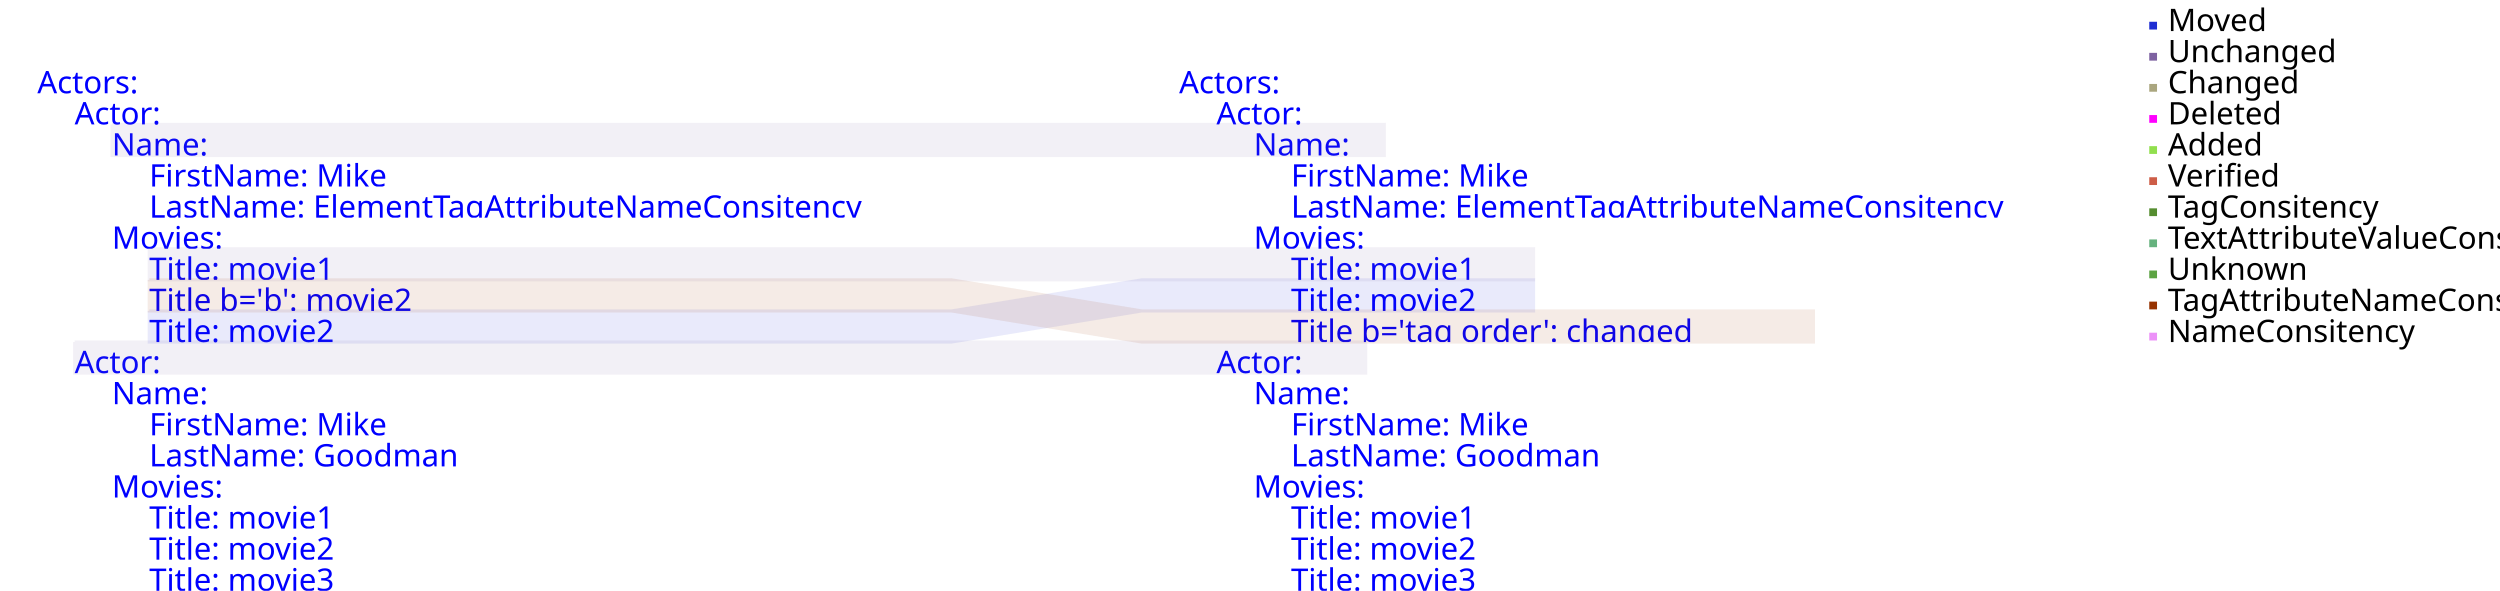
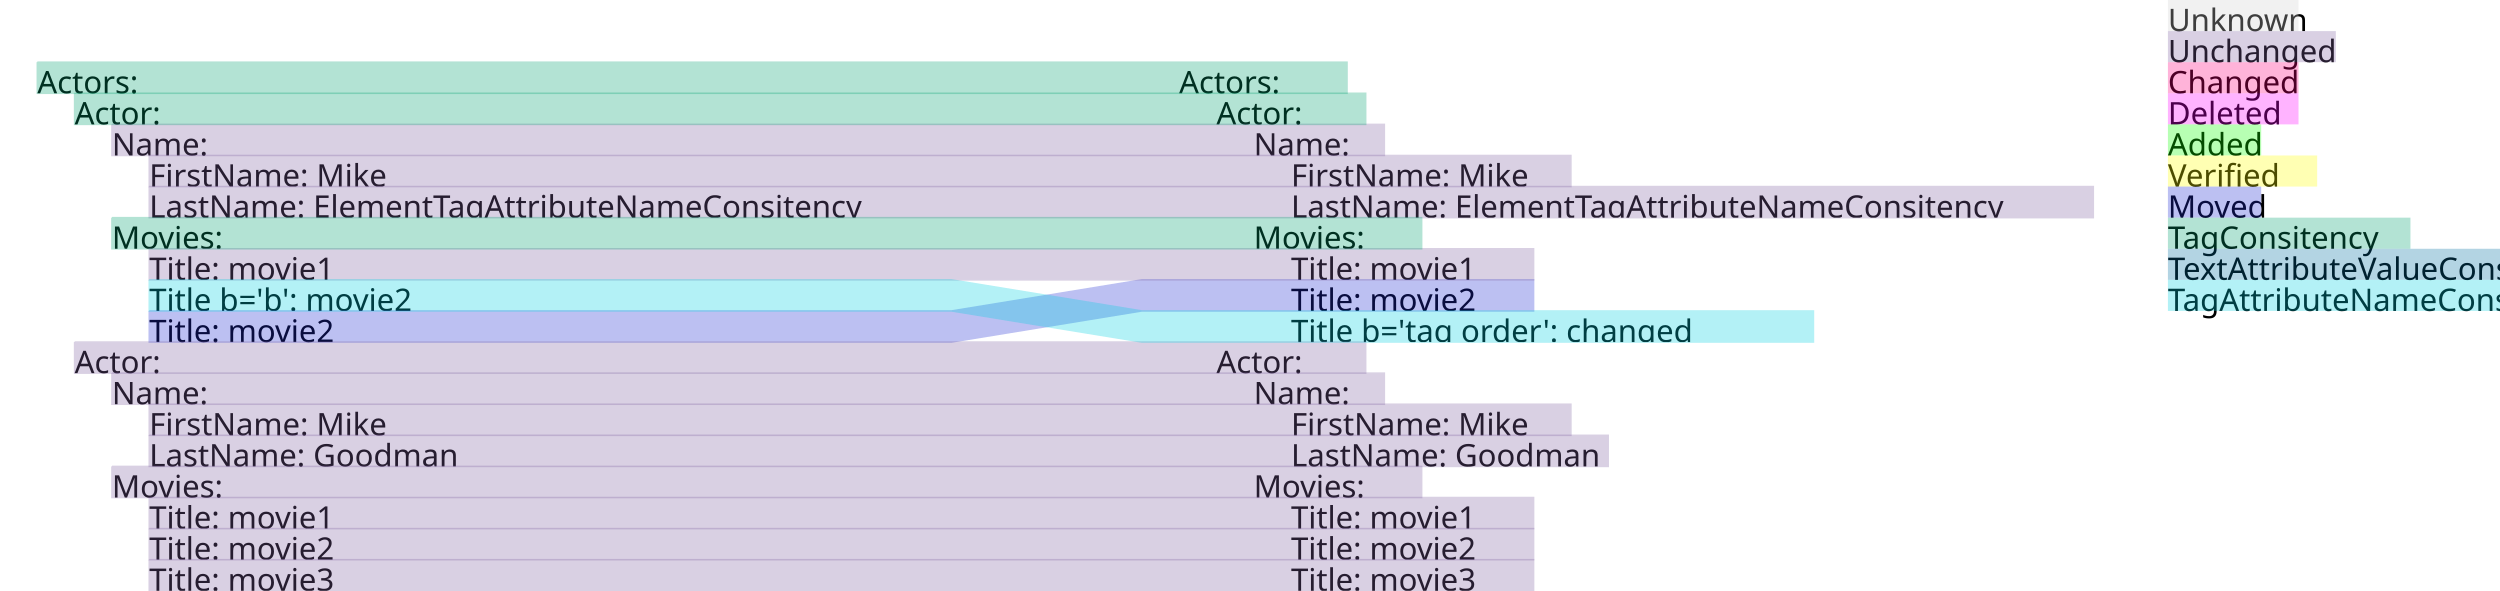
<svg xmlns="http://www.w3.org/2000/svg" baseProfile="full" height="190.0" version="1.1" viewBox="0,0,804.0,190.0" width="804.0">
  <defs />
  <svg baseProfile="full" height="100%" version="1.1" width="100%" x="0" y="0">
    <defs />
    <svg height="10.0" viewBox="0,0,54.0,10.0" width="54.0" x="12.0" y="20.0">
      <defs />
      <text font-family="Lucida Console" font-size="10" x="0" y="0">
-         <tspan fill="rgb(0,0,255)" x="0" y="10.0">Actors:  
+         <tspan fill="black" x="0" y="10.0">Actors:  
</tspan>
      </text>
    </svg>
    <svg height="10.0" viewBox="0,0,48.0,10.0" width="48.0" x="24.0" y="30.0">
      <defs />
      <text font-family="Lucida Console" font-size="10" x="0" y="0">
-         <tspan fill="rgb(0,0,255)" x="0" y="10.0">Actor:  
+         <tspan fill="black" x="0" y="10.0">Actor:  
</tspan>
      </text>
    </svg>
    <svg height="10.0" viewBox="0,0,42.0,10.0" width="42.0" x="36.0" y="40.0">
      <defs />
      <text font-family="Lucida Console" font-size="10" x="0" y="0">
-         <tspan fill="rgb(0,0,255)" x="0" y="10.0">Name:  
+         <tspan fill="black" x="0" y="10.0">Name:  
</tspan>
      </text>
    </svg>
    <svg height="10.0" viewBox="0,0,90.0,10.0" width="90.0" x="48.0" y="50.0">
      <defs />
      <text font-family="Lucida Console" font-size="10" x="0" y="0">
-         <tspan fill="rgb(0,0,255)" x="0" y="10.0">FirstName: Mike</tspan>
+         <tspan fill="black" x="0" y="10.0">FirstName: Mike</tspan>
      </text>
    </svg>
    <svg height="10.0" viewBox="0,0,258.0,10.0" width="258.0" x="48.0" y="60.0">
      <defs />
      <text font-family="Lucida Console" font-size="10" x="0" y="0">
-         <tspan fill="rgb(0,0,255)" x="0" y="10.0">LastName: ElementTagAttributeNameConsitency</tspan>
+         <tspan fill="black" x="0" y="10.0">LastName: ElementTagAttributeNameConsitency</tspan>
      </text>
    </svg>
    <svg height="10.0" viewBox="0,0,54.0,10.0" width="54.0" x="36.0" y="70.0">
      <defs />
      <text font-family="Lucida Console" font-size="10" x="0" y="0">
-         <tspan fill="rgb(0,0,255)" x="0" y="10.0">Movies:  
+         <tspan fill="black" x="0" y="10.0">Movies:  
</tspan>
      </text>
    </svg>
    <svg height="10.0" viewBox="0,0,78.0,10.0" width="78.0" x="48.0" y="80.0">
      <defs />
      <text font-family="Lucida Console" font-size="10" x="0" y="0">
-         <tspan fill="rgb(0,0,255)" x="0" y="10.0">Title: 
+         <tspan fill="black" x="0" y="10.0">Title: 
movie1
</tspan>
      </text>
    </svg>
    <svg height="10.0" viewBox="0,0,114.0,10.0" width="114.0" x="48.0" y="90.0">
      <defs />
      <text font-family="Lucida Console" font-size="10" x="0" y="0">
-         <tspan fill="rgb(0,0,255)" x="0" y="10.0">Title b='b': movie2</tspan>
+         <tspan fill="black" x="0" y="10.0">Title b='b': movie2</tspan>
      </text>
    </svg>
    <svg height="10.0" viewBox="0,0,78.0,10.0" width="78.0" x="48.0" y="100.0">
      <defs />
      <text font-family="Lucida Console" font-size="10" x="0" y="0">
-         <tspan fill="rgb(0,0,255)" x="0" y="10.0">Title: movie2</tspan>
+         <tspan fill="black" x="0" y="10.0">Title: movie2</tspan>
      </text>
    </svg>
    <svg height="10.0" viewBox="0,0,48.0,10.0" width="48.0" x="24.0" y="110.0">
      <defs />
      <text font-family="Lucida Console" font-size="10" x="0" y="0">
-         <tspan fill="rgb(0,0,255)" x="0" y="10.0">Actor:  
+         <tspan fill="black" x="0" y="10.0">Actor:  
</tspan>
      </text>
    </svg>
    <svg height="10.0" viewBox="0,0,42.0,10.0" width="42.0" x="36.0" y="120.0">
      <defs />
      <text font-family="Lucida Console" font-size="10" x="0" y="0">
-         <tspan fill="rgb(0,0,255)" x="0" y="10.0">Name:  
+         <tspan fill="black" x="0" y="10.0">Name:  
</tspan>
      </text>
    </svg>
    <svg height="10.0" viewBox="0,0,90.0,10.0" width="90.0" x="48.0" y="130.0">
      <defs />
      <text font-family="Lucida Console" font-size="10" x="0" y="0">
-         <tspan fill="rgb(0,0,255)" x="0" y="10.0">FirstName: 
+         <tspan fill="black" x="0" y="10.0">FirstName: 
Mike
</tspan>
      </text>
    </svg>
    <svg height="10.0" viewBox="0,0,102.0,10.0" width="102.0" x="48.0" y="140.0">
      <defs />
      <text font-family="Lucida Console" font-size="10" x="0" y="0">
-         <tspan fill="rgb(0,0,255)" x="0" y="10.0">LastName: Goodman</tspan>
+         <tspan fill="black" x="0" y="10.0">LastName: Goodman</tspan>
      </text>
    </svg>
    <svg height="10.0" viewBox="0,0,54.0,10.0" width="54.0" x="36.0" y="150.0">
      <defs />
      <text font-family="Lucida Console" font-size="10" x="0" y="0">
-         <tspan fill="rgb(0,0,255)" x="0" y="10.0">Movies:  
+         <tspan fill="black" x="0" y="10.0">Movies:  
</tspan>
      </text>
    </svg>
    <svg height="10.0" viewBox="0,0,78.0,10.0" width="78.0" x="48.0" y="160.0">
      <defs />
      <text font-family="Lucida Console" font-size="10" x="0" y="0">
-         <tspan fill="rgb(0,0,255)" x="0" y="10.0">Title: movie1</tspan>
+         <tspan fill="black" x="0" y="10.0">Title: movie1</tspan>
      </text>
    </svg>
    <svg height="10.0" viewBox="0,0,78.0,10.0" width="78.0" x="48.0" y="170.0">
      <defs />
      <text font-family="Lucida Console" font-size="10" x="0" y="0">
-         <tspan fill="rgb(0,0,255)" x="0" y="10.0">Title: movie2</tspan>
+         <tspan fill="black" x="0" y="10.0">Title: movie2</tspan>
      </text>
    </svg>
    <svg height="10.0" viewBox="0,0,78.0,10.0" width="78.0" x="48.0" y="180.0">
      <defs />
      <text font-family="Lucida Console" font-size="10" x="0" y="0">
-         <tspan fill="rgb(0,0,255)" x="0" y="10.0">Title: movie3</tspan>
+         <tspan fill="black" x="0" y="10.0">Title: movie3</tspan>
      </text>
    </svg>
  </svg>
  <svg baseProfile="full" height="100%" version="1.1" width="100%" x="367.2" y="0">
    <defs />
    <svg height="10.0" viewBox="0,0,54.0,10.0" width="54.0" x="12.0" y="20.0">
      <defs />
      <text font-family="Lucida Console" font-size="10" x="0" y="0">
-         <tspan fill="rgb(0,0,255)" x="0" y="10.0">Actors:  
+         <tspan fill="black" x="0" y="10.0">Actors:  
</tspan>
      </text>
    </svg>
    <svg height="10.0" viewBox="0,0,48.0,10.0" width="48.0" x="24.0" y="30.0">
      <defs />
      <text font-family="Lucida Console" font-size="10" x="0" y="0">
-         <tspan fill="rgb(0,0,255)" x="0" y="10.0">Actor:  
+         <tspan fill="black" x="0" y="10.0">Actor:  
</tspan>
      </text>
    </svg>
    <svg height="10.0" viewBox="0,0,42.0,10.0" width="42.0" x="36.0" y="40.0">
      <defs />
      <text font-family="Lucida Console" font-size="10" x="0" y="0">
-         <tspan fill="rgb(0,0,255)" x="0" y="10.0">Name:  
+         <tspan fill="black" x="0" y="10.0">Name:  
</tspan>
      </text>
    </svg>
    <svg height="10.0" viewBox="0,0,90.0,10.0" width="90.0" x="48.0" y="50.0">
      <defs />
      <text font-family="Lucida Console" font-size="10" x="0" y="0">
-         <tspan fill="rgb(0,0,255)" x="0" y="10.0">FirstName: Mike</tspan>
+         <tspan fill="black" x="0" y="10.0">FirstName: Mike</tspan>
      </text>
    </svg>
    <svg height="10.0" viewBox="0,0,258.0,10.0" width="258.0" x="48.0" y="60.0">
      <defs />
      <text font-family="Lucida Console" font-size="10" x="0" y="0">
-         <tspan fill="rgb(0,0,255)" x="0" y="10.0">LastName: ElementTagAttributeNameConsitency</tspan>
+         <tspan fill="black" x="0" y="10.0">LastName: ElementTagAttributeNameConsitency</tspan>
      </text>
    </svg>
    <svg height="10.0" viewBox="0,0,54.0,10.0" width="54.0" x="36.0" y="70.0">
      <defs />
      <text font-family="Lucida Console" font-size="10" x="0" y="0">
-         <tspan fill="rgb(0,0,255)" x="0" y="10.0">Movies:  
+         <tspan fill="black" x="0" y="10.0">Movies:  
</tspan>
      </text>
    </svg>
    <svg height="10.0" viewBox="0,0,78.0,10.0" width="78.0" x="48.0" y="80.0">
      <defs />
      <text font-family="Lucida Console" font-size="10" x="0" y="0">
-         <tspan fill="rgb(0,0,255)" x="0" y="10.0">Title: 
+         <tspan fill="black" x="0" y="10.0">Title: 
movie1
</tspan>
      </text>
    </svg>
    <svg height="10.0" viewBox="0,0,78.0,10.0" width="78.0" x="48.0" y="90.0">
      <defs />
      <text font-family="Lucida Console" font-size="10" x="0" y="0">
-         <tspan fill="rgb(0,0,255)" x="0" y="10.0">Title: movie2</tspan>
+         <tspan fill="black" x="0" y="10.0">Title: movie2</tspan>
      </text>
    </svg>
    <svg height="10.0" viewBox="0,0,168.0,10.0" width="168.0" x="48.0" y="100.0">
      <defs />
      <text font-family="Lucida Console" font-size="10" x="0" y="0">
-         <tspan fill="rgb(0,0,255)" x="0" y="10.0">Title b='tag order': changed</tspan>
+         <tspan fill="black" x="0" y="10.0">Title b='tag order': changed</tspan>
      </text>
    </svg>
    <svg height="10.0" viewBox="0,0,48.0,10.0" width="48.0" x="24.0" y="110.0">
      <defs />
      <text font-family="Lucida Console" font-size="10" x="0" y="0">
-         <tspan fill="rgb(0,0,255)" x="0" y="10.0">Actor:  
+         <tspan fill="black" x="0" y="10.0">Actor:  
</tspan>
      </text>
    </svg>
    <svg height="10.0" viewBox="0,0,42.0,10.0" width="42.0" x="36.0" y="120.0">
      <defs />
      <text font-family="Lucida Console" font-size="10" x="0" y="0">
-         <tspan fill="rgb(0,0,255)" x="0" y="10.0">Name:  
+         <tspan fill="black" x="0" y="10.0">Name:  
</tspan>
      </text>
    </svg>
    <svg height="10.0" viewBox="0,0,90.0,10.0" width="90.0" x="48.0" y="130.0">
      <defs />
      <text font-family="Lucida Console" font-size="10" x="0" y="0">
-         <tspan fill="rgb(0,0,255)" x="0" y="10.0">FirstName: 
+         <tspan fill="black" x="0" y="10.0">FirstName: 
Mike
</tspan>
      </text>
    </svg>
    <svg height="10.0" viewBox="0,0,102.0,10.0" width="102.0" x="48.0" y="140.0">
      <defs />
      <text font-family="Lucida Console" font-size="10" x="0" y="0">
-         <tspan fill="rgb(0,0,255)" x="0" y="10.0">LastName: Goodman</tspan>
+         <tspan fill="black" x="0" y="10.0">LastName: Goodman</tspan>
      </text>
    </svg>
    <svg height="10.0" viewBox="0,0,54.0,10.0" width="54.0" x="36.0" y="150.0">
      <defs />
      <text font-family="Lucida Console" font-size="10" x="0" y="0">
-         <tspan fill="rgb(0,0,255)" x="0" y="10.0">Movies:  
+         <tspan fill="black" x="0" y="10.0">Movies:  
</tspan>
      </text>
    </svg>
    <svg height="10.0" viewBox="0,0,78.0,10.0" width="78.0" x="48.0" y="160.0">
      <defs />
      <text font-family="Lucida Console" font-size="10" x="0" y="0">
-         <tspan fill="rgb(0,0,255)" x="0" y="10.0">Title: movie1</tspan>
+         <tspan fill="black" x="0" y="10.0">Title: movie1</tspan>
      </text>
    </svg>
    <svg height="10.0" viewBox="0,0,78.0,10.0" width="78.0" x="48.0" y="170.0">
      <defs />
      <text font-family="Lucida Console" font-size="10" x="0" y="0">
-         <tspan fill="rgb(0,0,255)" x="0" y="10.0">Title: movie2</tspan>
+         <tspan fill="black" x="0" y="10.0">Title: movie2</tspan>
      </text>
    </svg>
    <svg height="10.0" viewBox="0,0,78.0,10.0" width="78.0" x="48.0" y="180.0">
      <defs />
      <text font-family="Lucida Console" font-size="10" x="0" y="0">
-         <tspan fill="rgb(0,0,255)" x="0" y="10.0">Title: movie3</tspan>
+         <tspan fill="black" x="0" y="10.0">Title: movie3</tspan>
      </text>
    </svg>
  </svg>
  <svg baseProfile="full" height="100%" version="1.1" width="100%" x="673.2" y="0">
    <defs />
-     <text fill="rgb(0,0,0)" font-family="Lucida Console" font-size="10" x="24.0" y="10.0">Moved</text>
-     <rect fill="rgb(30,45,210)" height="2.5" width="2.5" x="18.0" y="7.0" />
+     <text fill="rgb(0,0,0)" font-family="Lucida Console" font-size="10" x="24.0" y="10.0">Unknown</text>
+     <rect fill="rgb(208,208,208)" height="10.0" opacity="0.3" width="42.0" x="24.0" y="0.0" />
    <text fill="rgb(0,0,0)" font-family="Lucida Console" font-size="10" x="24.0" y="20.0">Unchanged</text>
-     <rect fill="rgb(126,98,161)" height="2.5" width="2.5" x="18.0" y="17.0" />
+     <rect fill="rgb(126,98,161)" height="10.0" opacity="0.3" width="54.0" x="24.0" y="10.0" />
    <text fill="rgb(0,0,0)" font-family="Lucida Console" font-size="10" x="24.0" y="30.0">Changed</text>
-     <rect fill="rgb(170,166,127)" height="2.5" width="2.5" x="18.0" y="27.0" />
+     <rect fill="rgb(255,0,128)" height="10.0" opacity="0.3" width="42.0" x="24.0" y="20.0" />
    <text fill="rgb(0,0,0)" font-family="Lucida Console" font-size="10" x="24.0" y="40.0">Deleted</text>
-     <rect fill="rgb(255,0,255)" height="2.5" width="2.5" x="18.0" y="37.0" />
+     <rect fill="rgb(255,0,255)" height="10.0" opacity="0.3" width="42.0" x="24.0" y="30.0" />
    <text fill="rgb(0,0,0)" font-family="Lucida Console" font-size="10" x="24.0" y="50.0">Added</text>
-     <rect fill="rgb(145,223,78)" height="2.5" width="2.5" x="18.0" y="47.0" />
+     <rect fill="rgb(15,255,0)" height="10.0" opacity="0.3" width="30.0" x="24.0" y="40.0" />
    <text fill="rgb(0,0,0)" font-family="Lucida Console" font-size="10" x="24.0" y="60.0">Verified</text>
-     <rect fill="rgb(205,93,71)" height="2.5" width="2.5" x="18.0" y="57.0" />
-     <text fill="rgb(0,0,0)" font-family="Lucida Console" font-size="10" x="24.0" y="70.0">TagConsitency</text>
-     <rect fill="rgb(85,141,48)" height="2.5" width="2.5" x="18.0" y="67.0" />
-     <text fill="rgb(0,0,0)" font-family="Lucida Console" font-size="10" x="24.0" y="80.0">TextAttributeValueConsitency</text>
-     <rect fill="rgb(102,178,126)" height="2.5" width="2.5" x="18.0" y="77.0" />
-     <text fill="rgb(0,0,0)" font-family="Lucida Console" font-size="10" x="24.0" y="90.0">Unknown</text>
-     <rect fill="rgb(92,163,67)" height="2.5" width="2.5" x="18.0" y="87.0" />
+     <rect fill="rgb(255,255,0)" height="10.0" opacity="0.3" width="48.0" x="24.0" y="50.0" />
+     <text fill="rgb(0,0,0)" font-family="Lucida Console" font-size="10" x="24.0" y="70.0">Moved</text>
+     <rect fill="rgb(30,45,210)" height="10.0" opacity="0.3" width="30.0" x="24.0" y="60.0" />
+     <text fill="rgb(0,0,0)" font-family="Lucida Console" font-size="10" x="24.0" y="80.0">TagConsitency</text>
+     <rect fill="rgb(0,160,112)" height="10.0" opacity="0.3" width="78.0" x="24.0" y="70.0" />
+     <text fill="rgb(0,0,0)" font-family="Lucida Console" font-size="10" x="24.0" y="90.0">TextAttributeValueConsitency</text>
+     <rect fill="rgb(0,112,160)" height="10.0" opacity="0.3" width="168.0" x="24.0" y="80.0" />
    <text fill="rgb(0,0,0)" font-family="Lucida Console" font-size="10" x="24.0" y="100.0">TagAttributeNameConsitency</text>
-     <rect fill="rgb(150,50,0)" height="2.5" width="2.5" x="18.0" y="97.0" />
-     <text fill="rgb(0,0,0)" font-family="Lucida Console" font-size="10" x="24.0" y="110.0">NameConsitency</text>
-     <rect fill="rgb(236,145,248)" height="2.5" width="2.5" x="18.0" y="107.0" />
+     <rect fill="rgb(0,208,224)" height="10.0" opacity="0.3" width="156.0" x="24.0" y="90.0" />
  </svg>
-   <polyline fill="rgb(30,45,210)" opacity="0.1" points="48.0,100.0 306.0,100.0 367.2,90.0 493.2,90.0 493.2,100.0 367.2,100.0 306.0,110.0 48.0,110.0 48.0,100.0" stroke="rgb(30,45,210)" stroke-width="1" />
-   <polyline fill="rgb(126,98,161)" opacity="0.1" points="36.0,40.0 306.0,40.0 367.2,40.0 445.2,40.0 445.2,50.0 367.2,50.0 306.0,50.0 36.0,50.0 36.0,40.0" stroke="rgb(126,98,161)" stroke-width="1" />
-   <polyline fill="rgb(126,98,161)" opacity="0.1" points="48.0,80.0 306.0,80.0 367.2,80.0 493.2,80.0 493.2,90.0 367.2,90.0 306.0,90.0 48.0,90.0 48.0,80.0" stroke="rgb(126,98,161)" stroke-width="1" />
-   <polyline fill="rgb(126,98,161)" opacity="0.1" points="24.0,110.0 306.0,110.0 367.2,110.0 439.2,110.0 439.2,120.0 367.2,120.0 306.0,120.0 24.0,120.0 24.0,110.0" stroke="rgb(126,98,161)" stroke-width="1" />
-   <polyline fill="rgb(150,50,0)" opacity="0.1" points="48.0,90.0 306.0,90.0 367.2,100.0 583.2,100.0 583.2,110.0 367.2,110.0 306.0,100.0 48.0,100.0 48.0,90.0" stroke="rgb(150,50,0)" stroke-width="1" />
+   <polyline fill="rgb(30,45,210)" opacity="0.3" points="48.0,100.0 306.0,100.0 367.2,90.0 493.2,90.0 493.2,100.0 367.2,100.0 306.0,110.0 48.0,110.0 48.0,100.0" stroke="rgb(30,45,210)" stroke-width="0.5" />
+   <polyline fill="rgb(126,98,161)" opacity="0.3" points="36.0,40.0 306.0,40.0 367.2,40.0 445.2,40.0 445.2,50.0 367.2,50.0 306.0,50.0 36.0,50.0 36.0,40.0" stroke="rgb(126,98,161)" stroke-width="0.5" />
+   <polyline fill="rgb(126,98,161)" opacity="0.3" points="48.0,50.0 306.0,50.0 367.2,50.0 505.2,50.0 505.2,60.0 367.2,60.0 306.0,60.0 48.0,60.0 48.0,50.0" stroke="rgb(126,98,161)" stroke-width="0.5" />
+   <polyline fill="rgb(126,98,161)" opacity="0.3" points="48.0,60.0 306.0,60.0 367.2,60.0 673.2,60.0 673.2,70.0 367.2,70.0 306.0,70.0 48.0,70.0 48.0,60.0" stroke="rgb(126,98,161)" stroke-width="0.5" />
+   <polyline fill="rgb(126,98,161)" opacity="0.3" points="48.0,80.0 306.0,80.0 367.2,80.0 493.2,80.0 493.2,90.0 367.2,90.0 306.0,90.0 48.0,90.0 48.0,80.0" stroke="rgb(126,98,161)" stroke-width="0.5" />
+   <polyline fill="rgb(126,98,161)" opacity="0.3" points="24.0,110.0 306.0,110.0 367.2,110.0 439.2,110.0 439.2,120.0 367.2,120.0 306.0,120.0 24.0,120.0 24.0,110.0" stroke="rgb(126,98,161)" stroke-width="0.5" />
+   <polyline fill="rgb(126,98,161)" opacity="0.3" points="36.0,120.0 306.0,120.0 367.2,120.0 445.2,120.0 445.2,130.0 367.2,130.0 306.0,130.0 36.0,130.0 36.0,120.0" stroke="rgb(126,98,161)" stroke-width="0.5" />
+   <polyline fill="rgb(126,98,161)" opacity="0.3" points="48.0,130.0 306.0,130.0 367.2,130.0 505.2,130.0 505.2,140.0 367.2,140.0 306.0,140.0 48.0,140.0 48.0,130.0" stroke="rgb(126,98,161)" stroke-width="0.5" />
+   <polyline fill="rgb(126,98,161)" opacity="0.3" points="48.0,140.0 306.0,140.0 367.2,140.0 517.2,140.0 517.2,150.0 367.2,150.0 306.0,150.0 48.0,150.0 48.0,140.0" stroke="rgb(126,98,161)" stroke-width="0.5" />
+   <polyline fill="rgb(126,98,161)" opacity="0.3" points="36.0,150.0 306.0,150.0 367.2,150.0 457.2,150.0 457.2,160.0 367.2,160.0 306.0,160.0 36.0,160.0 36.0,150.0" stroke="rgb(126,98,161)" stroke-width="0.5" />
+   <polyline fill="rgb(126,98,161)" opacity="0.3" points="48.0,160.0 306.0,160.0 367.2,160.0 493.2,160.0 493.2,170.0 367.2,170.0 306.0,170.0 48.0,170.0 48.0,160.0" stroke="rgb(126,98,161)" stroke-width="0.5" />
+   <polyline fill="rgb(126,98,161)" opacity="0.3" points="48.0,170.0 306.0,170.0 367.2,170.0 493.2,170.0 493.2,180.0 367.2,180.0 306.0,180.0 48.0,180.0 48.0,170.0" stroke="rgb(126,98,161)" stroke-width="0.5" />
+   <polyline fill="rgb(126,98,161)" opacity="0.3" points="48.0,180.0 306.0,180.0 367.2,180.0 493.2,180.0 493.2,190.0 367.2,190.0 306.0,190.0 48.0,190.0 48.0,180.0" stroke="rgb(126,98,161)" stroke-width="0.5" />
+   <polyline fill="rgb(0,208,224)" opacity="0.3" points="48.0,90.0 306.0,90.0 367.2,100.0 583.2,100.0 583.2,110.0 367.2,110.0 306.0,100.0 48.0,100.0 48.0,90.0" stroke="rgb(0,208,224)" stroke-width="0.5" />
+   <polyline fill="rgb(0,160,112)" opacity="0.3" points="12.0,20.0 306.0,20.0 367.2,20.0 433.2,20.0 433.2,30.0 367.2,30.0 306.0,30.0 12.0,30.0 12.0,20.0" stroke="rgb(0,160,112)" stroke-width="0.5" />
+   <polyline fill="rgb(0,160,112)" opacity="0.3" points="24.0,30.0 306.0,30.0 367.2,30.0 439.2,30.0 439.2,40.0 367.2,40.0 306.0,40.0 24.0,40.0 24.0,30.0" stroke="rgb(0,160,112)" stroke-width="0.5" />
+   <polyline fill="rgb(0,160,112)" opacity="0.3" points="36.0,70.0 306.0,70.0 367.2,70.0 457.2,70.0 457.2,80.0 367.2,80.0 306.0,80.0 36.0,80.0 36.0,70.0" stroke="rgb(0,160,112)" stroke-width="0.5" />
</svg>
